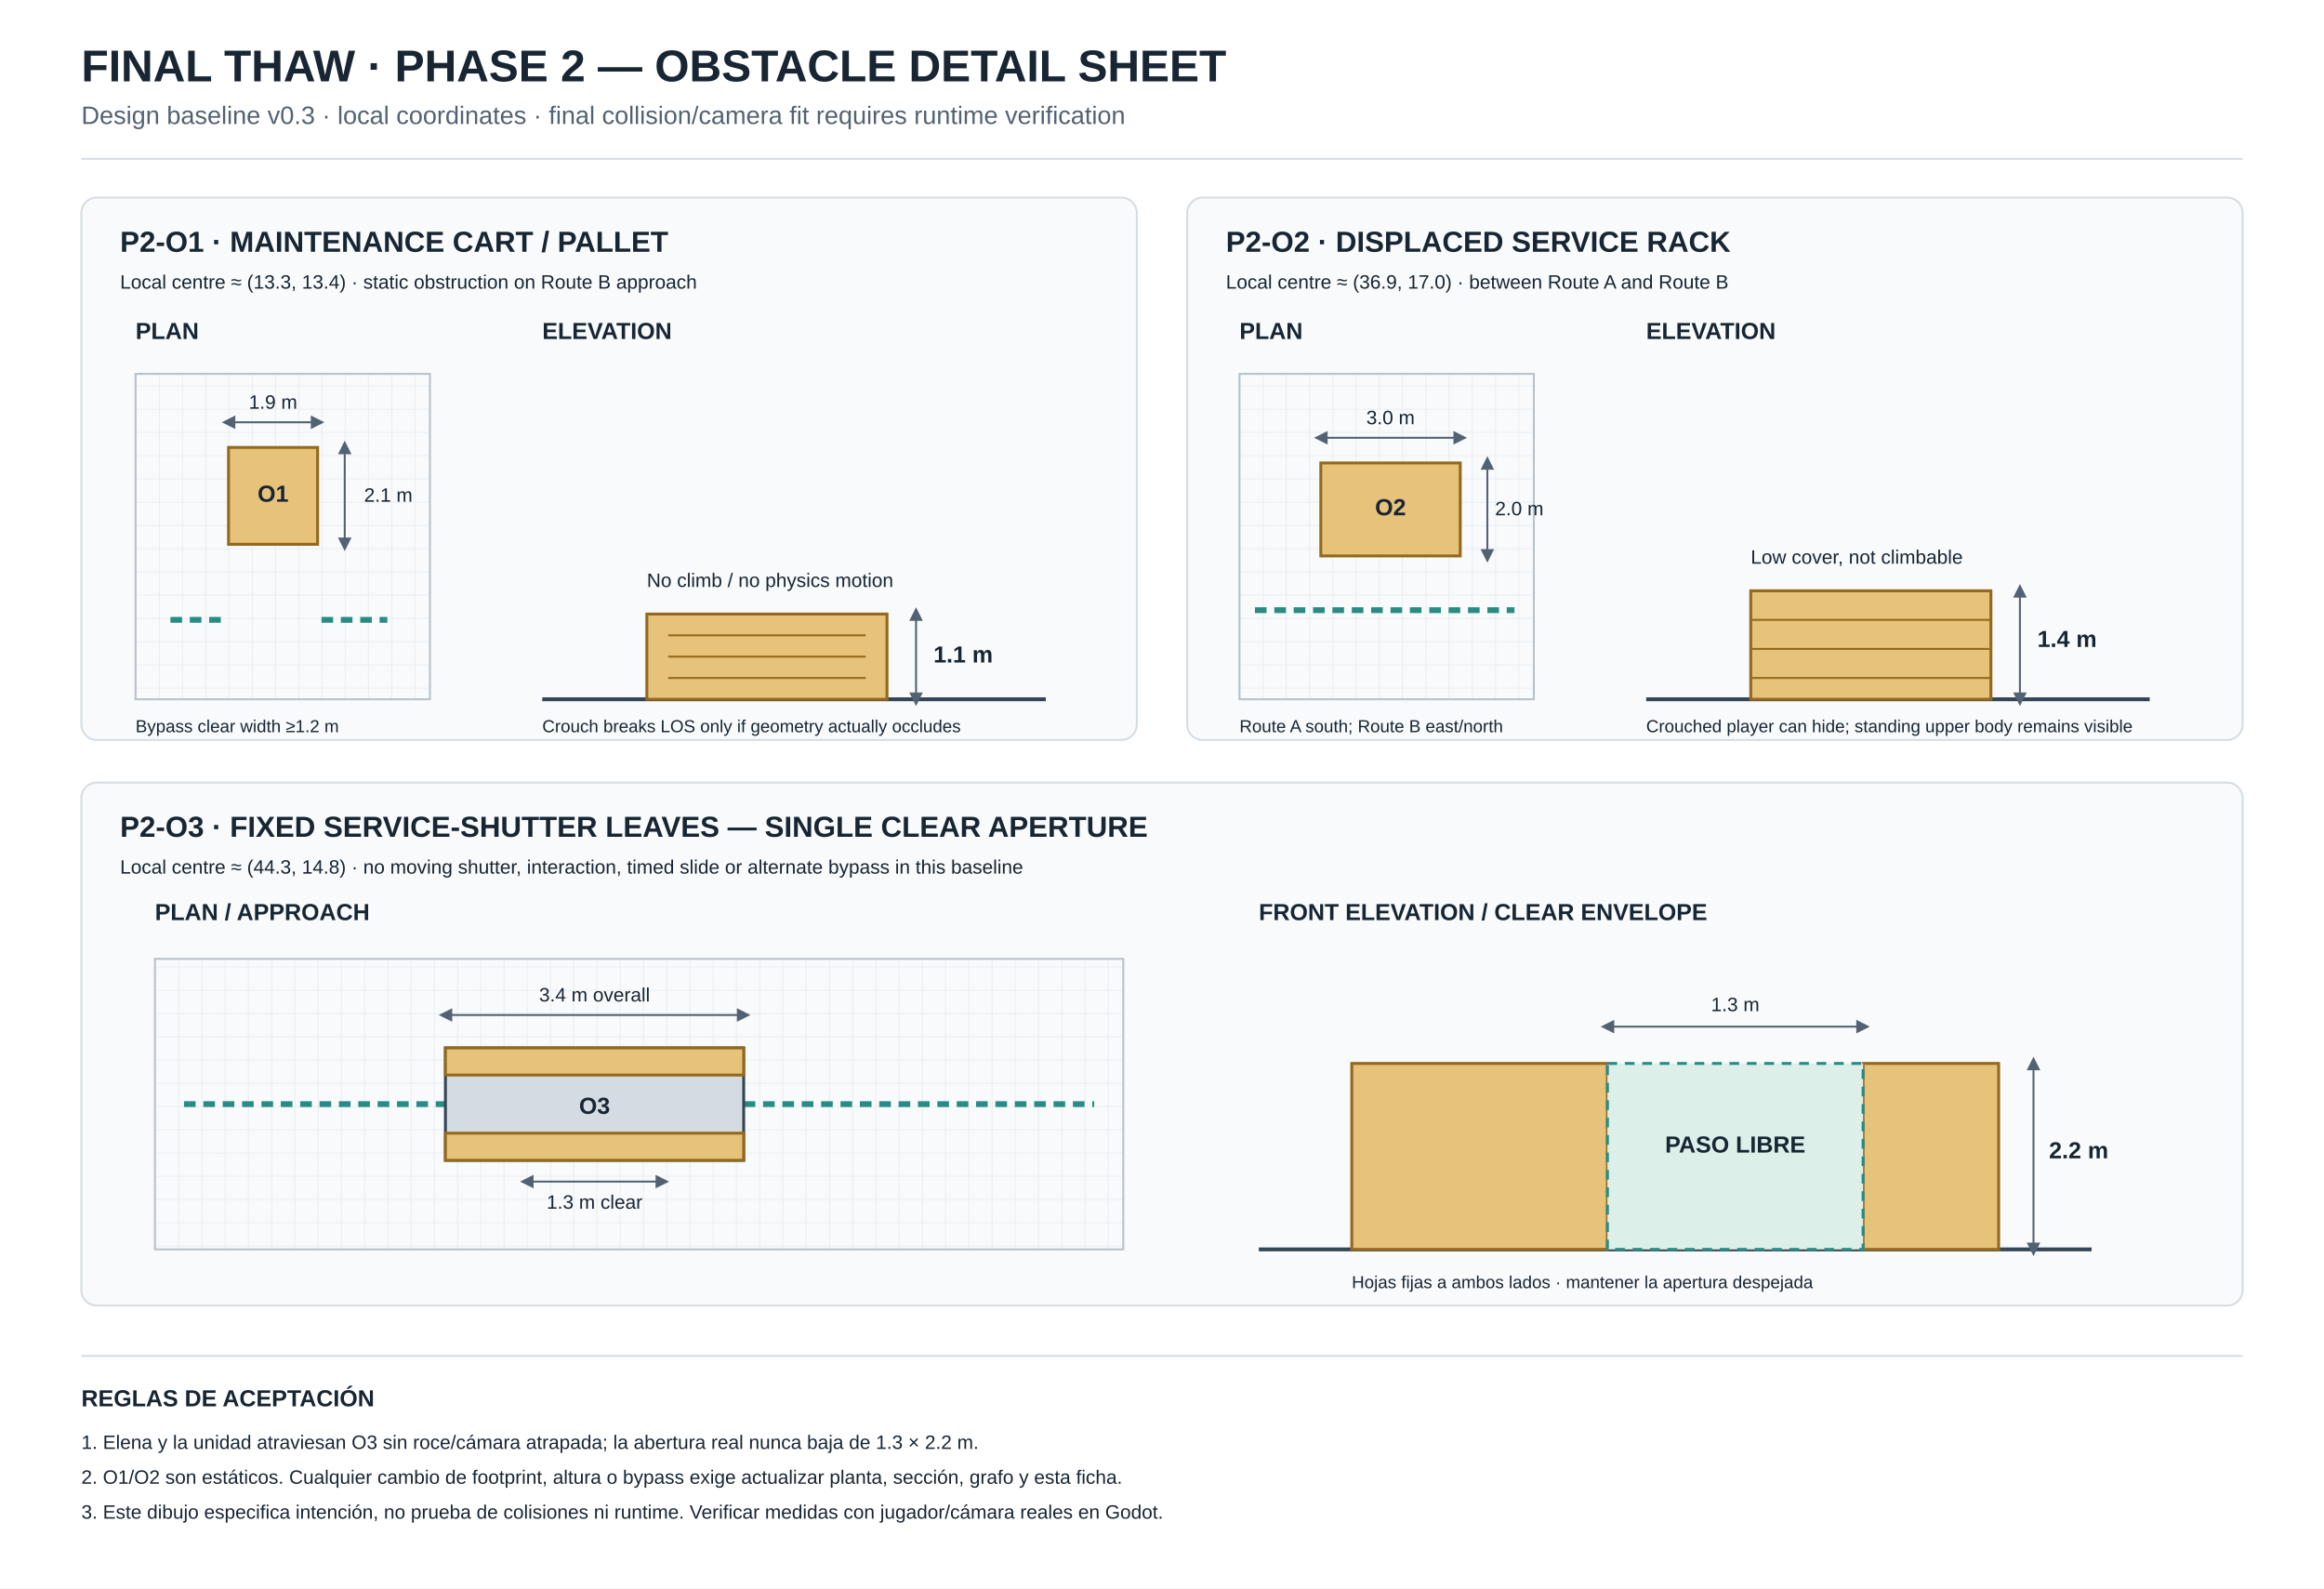
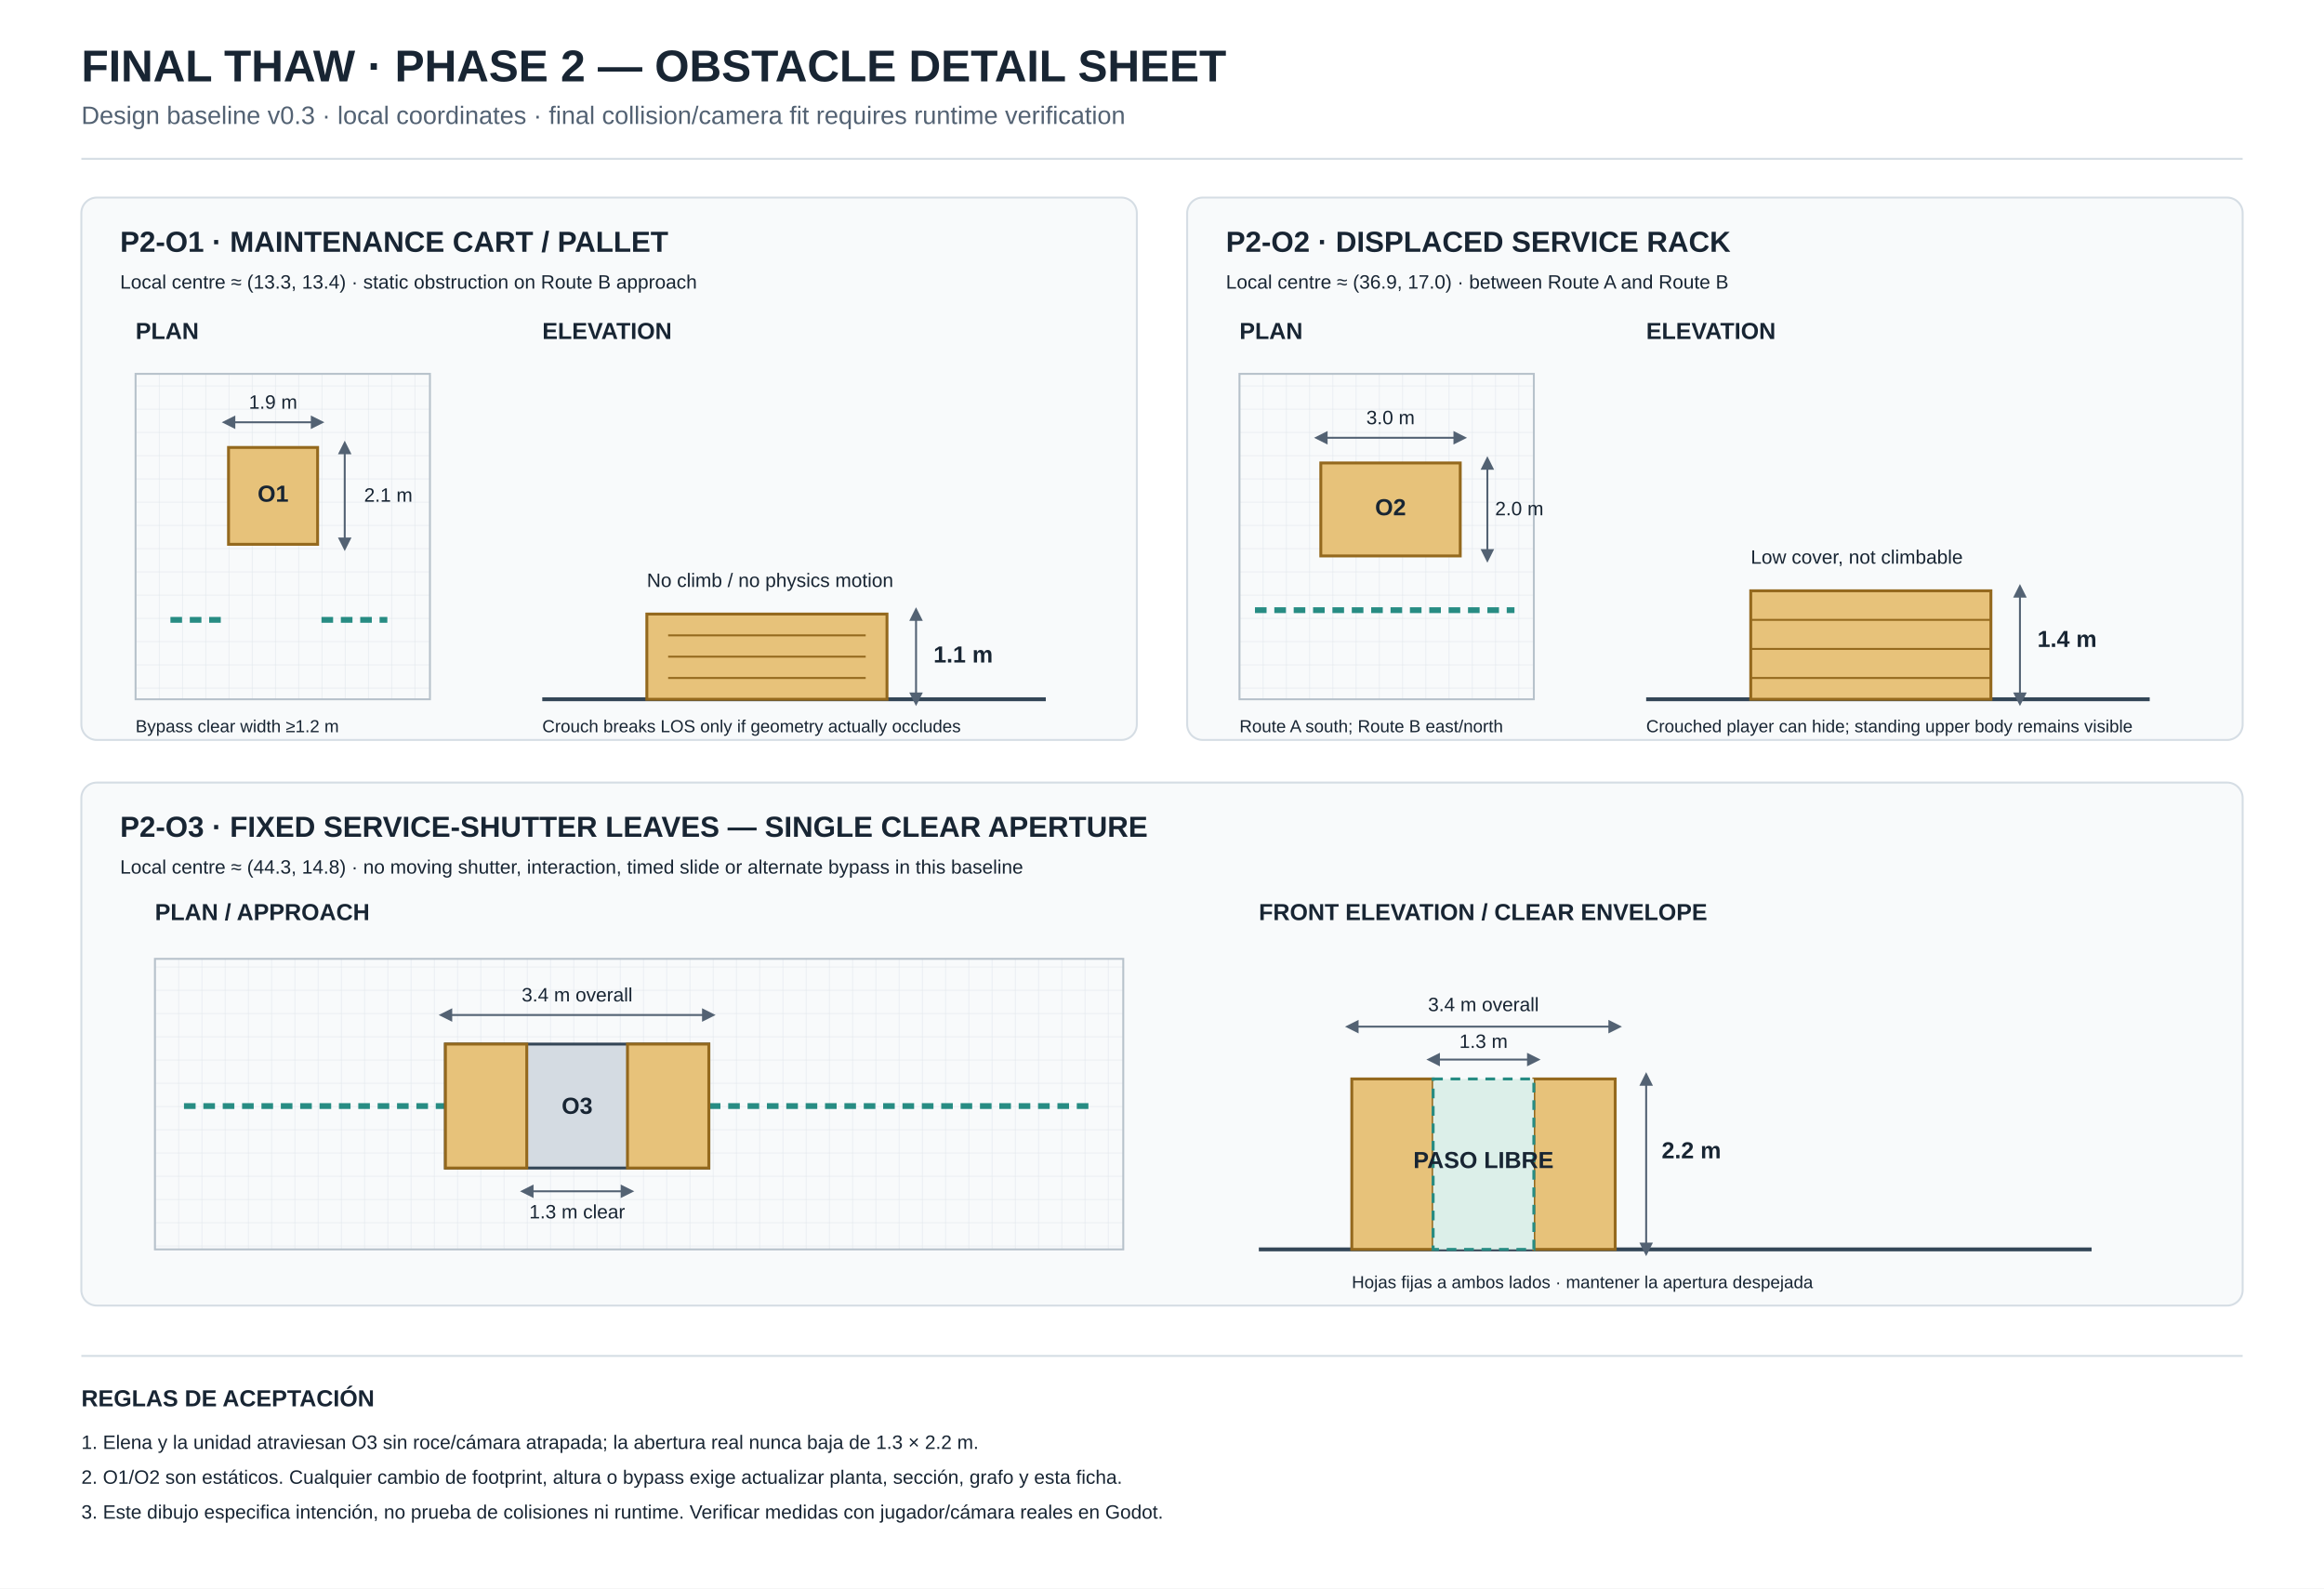
<svg xmlns="http://www.w3.org/2000/svg" width="1200" height="820" viewBox="0 0 1200 820">
  <defs>
    <pattern id="grid" width="12" height="12" patternUnits="userSpaceOnUse">
      <path d="M12 0H0V12" fill="none" stroke="#e4e9ed" stroke-width=".6" />
    </pattern>
    <marker id="dim" markerWidth="7" markerHeight="7" refX="3.5" refY="3.5" orient="auto-start-reverse">
      <path d="M0,0 L7,3.5 L0,7 Z" fill="#536273" />
    </marker>
    <style>
text{font-family:Arial,Helvetica,sans-serif;fill:#182533}.title{font-size:23px;font-weight:700}.sub{font-size:13px;fill:#536273}.h{font-size:15px;font-weight:700}.label{font-size:12px;font-weight:600}.small{font-size:10px}.tiny{font-size:9px}.dim{stroke:#536273;stroke-width:1;marker-start:url(#dim);marker-end:url(#dim)}.ob{fill:#e7c27a;stroke:#94691e;stroke-width:1.5}.route{fill:none;stroke:#278c83;stroke-width:3;stroke-dasharray:6 4}.blocked{fill:#d4dbe2;stroke:#344657;stroke-width:1.5}
</style>
  </defs>
  <rect width="1200" height="820" fill="#fff" />
  <text x="42" y="42" class="title">FINAL THAW · PHASE 2 — OBSTACLE DETAIL SHEET</text>
  <text x="42" y="64" class="sub">Design baseline v0.3 · local coordinates · final collision/camera fit requires runtime verification</text>
  <line x1="42" y1="82" x2="1158" y2="82" stroke="#d5dde4" />
  <rect x="42" y="102" width="545" height="280" rx="8" fill="#f8fafb" stroke="#d5dde4" />
  <text x="62" y="130" class="h">P2-O1 · MAINTENANCE CART / PALLET</text>
  <text x="62" y="149" class="small">Local centre ≈ (13.3, 13.4) · static obstruction on Route B approach</text>
  <g transform="translate(70 175)">
    <text x="0" y="0" class="label">PLAN</text>
    <rect x="0" y="18" width="152" height="168" fill="url(#grid)" stroke="#b7c2cb" />
    <rect x="48" y="56" width="46" height="50" class="ob" />
    <text x="71" y="84" class="label" text-anchor="middle">O1</text>
    <path d="M18 145H46 M96 145H130" class="route" />
    <line x1="48" y1="43" x2="94" y2="43" class="dim" />
    <text x="71" y="36" class="small" text-anchor="middle">1.9 m</text>
    <line x1="108" y1="56" x2="108" y2="106" class="dim" />
    <text x="118" y="84" class="small">2.1 m</text>
    <text x="0" y="203" class="tiny">Bypass clear width ≥1.2 m</text>
  </g>
  <g transform="translate(280 175)">
    <text x="0" y="0" class="label">ELEVATION</text>
    <line x1="0" y1="186" x2="260" y2="186" stroke="#344657" stroke-width="2" />
    <rect x="54" y="142" width="124" height="44" class="ob" />
    <path d="M65 153H167 M65 164H167 M65 175H167" stroke="#94691e" stroke-width="1" />
    <line x1="193" y1="142" x2="193" y2="186" class="dim" />
    <text x="202" y="167" class="label">1.1 m</text>
    <text x="54" y="128" class="small">No climb / no physics motion</text>
    <text x="0" y="203" class="tiny">Crouch breaks LOS only if geometry actually occludes</text>
  </g>
  <rect x="613" y="102" width="545" height="280" rx="8" fill="#f8fafb" stroke="#d5dde4" />
  <text x="633" y="130" class="h">P2-O2 · DISPLACED SERVICE RACK</text>
  <text x="633" y="149" class="small">Local centre ≈ (36.9, 17.0) · between Route A and Route B</text>
  <g transform="translate(640 175)">
    <text x="0" y="0" class="label">PLAN</text>
    <rect x="0" y="18" width="152" height="168" fill="url(#grid)" stroke="#b7c2cb" />
    <rect x="42" y="64" width="72" height="48" class="ob" />
    <text x="78" y="91" class="label" text-anchor="middle">O2</text>
    <path d="M8 140H142" class="route" />
    <line x1="42" y1="51" x2="114" y2="51" class="dim" />
    <text x="78" y="44" class="small" text-anchor="middle">3.0 m</text>
    <line x1="128" y1="64" x2="128" y2="112" class="dim" />
    <text x="132" y="91" class="small">2.0 m</text>
    <text x="0" y="203" class="tiny">Route A south; Route B east/north</text>
  </g>
  <g transform="translate(850 175)">
    <text x="0" y="0" class="label">ELEVATION</text>
    <line x1="0" y1="186" x2="260" y2="186" stroke="#344657" stroke-width="2" />
    <rect x="54" y="130" width="124" height="56" class="ob" />
    <path d="M54 145H178 M54 160H178 M54 175H178" stroke="#94691e" stroke-width="1" />
    <line x1="193" y1="130" x2="193" y2="186" class="dim" />
    <text x="202" y="159" class="label">1.4 m</text>
    <text x="54" y="116" class="small">Low cover, not climbable</text>
    <text x="0" y="203" class="tiny">Crouched player can hide; standing upper body remains visible</text>
  </g>
  <rect x="42" y="404" width="1116" height="270" rx="8" fill="#f8fafb" stroke="#d5dde4" />
  <text x="62" y="432" class="h">P2-O3 · FIXED SERVICE-SHUTTER LEAVES — SINGLE CLEAR APERTURE</text>
  <text x="62" y="451" class="small">Local centre ≈ (44.3, 14.8) · no moving shutter, interaction, timed slide or alternate bypass in this baseline</text>
  <g transform="translate(80 475)">
    <text x="0" y="0" class="label">PLAN / APPROACH</text>
    <rect x="0" y="20" width="500" height="150" fill="url(#grid)" stroke="#b7c2cb" />
-     <path d="M15 95H150 M304 95H485" class="route" />
-     <rect x="150" y="66" width="154" height="58" class="blocked" />
-     <rect x="150" y="66" width="154" height="14" class="ob" />
-     <rect x="150" y="110" width="154" height="14" class="ob" />
-     <text x="227" y="100" class="label" text-anchor="middle">O3</text>
-     <line x1="150" y1="49" x2="304" y2="49" class="dim" />
-     <text x="227" y="42" class="small" text-anchor="middle">3.4 m overall</text>
-     <line x1="192" y1="135" x2="262" y2="135" class="dim" />
-     <text x="227" y="149" class="small" text-anchor="middle">1.3 m clear</text>
+     <path d="M15 96H150 M286 96H485" class="route" />
+     <rect x="150" y="64" width="136" height="64" class="blocked" />
+     <rect x="150" y="64" width="42" height="64" class="ob" />
+     <rect x="244" y="64" width="42" height="64" class="ob" />
+     <text x="218" y="100" class="label" text-anchor="middle">O3</text>
+     <line x1="150" y1="49" x2="286" y2="49" class="dim" />
+     <text x="218" y="42" class="small" text-anchor="middle">3.4 m overall</text>
+     <line x1="192" y1="140" x2="244" y2="140" class="dim" />
+     <text x="218" y="154" class="small" text-anchor="middle">1.3 m clear</text>
  </g>
  <g transform="translate(650 475)">
    <text x="0" y="0" class="label">FRONT ELEVATION / CLEAR ENVELOPE</text>
    <line x1="0" y1="170" x2="430" y2="170" stroke="#344657" stroke-width="2" />
-     <rect x="48" y="74" width="132" height="96" class="ob" />
-     <rect x="312" y="74" width="70" height="96" class="ob" />
-     <rect x="180" y="74" width="132" height="96" fill="#dcefe9" stroke="#278c83" stroke-width="1.5" stroke-dasharray="5 4" />
-     <text x="246" y="120" class="label" text-anchor="middle">PASO LIBRE</text>
-     <line x1="180" y1="55" x2="312" y2="55" class="dim" />
-     <text x="246" y="47" class="small" text-anchor="middle">1.3 m</text>
-     <line x1="400" y1="74" x2="400" y2="170" class="dim" />
-     <text x="408" y="123" class="label">2.2 m</text>
+     <rect x="48" y="82" width="42" height="88" class="ob" />
+     <rect x="142" y="82" width="42" height="88" class="ob" />
+     <rect x="90" y="82" width="52" height="88" fill="#dcefe9" stroke="#278c83" stroke-width="1.5" stroke-dasharray="5 4" />
+     <text x="116" y="128" class="label" text-anchor="middle">PASO LIBRE</text>
+     <line x1="48" y1="55" x2="184" y2="55" class="dim" />
+     <text x="116" y="47" class="small" text-anchor="middle">3.4 m overall</text>
+     <line x1="90" y1="72" x2="142" y2="72" class="dim" />
+     <text x="116" y="66" class="small" text-anchor="middle">1.3 m</text>
+     <line x1="200" y1="82" x2="200" y2="170" class="dim" />
+     <text x="208" y="123" class="label">2.2 m</text>
    <text x="48" y="190" class="tiny">Hojas fijas a ambos lados · mantener la apertura despejada</text>
  </g>
  <line x1="42" y1="700" x2="1158" y2="700" stroke="#d5dde4" />
  <text x="42" y="726" class="label">REGLAS DE ACEPTACIÓN</text>
  <text x="42" y="748" class="small">1. Elena y la unidad atraviesan O3 sin roce/cámara atrapada; la abertura real nunca baja de 1.3 × 2.2 m.</text>
  <text x="42" y="766" class="small">2. O1/O2 son estáticos. Cualquier cambio de footprint, altura o bypass exige actualizar planta, sección, grafo y esta ficha.</text>
  <text x="42" y="784" class="small">3. Este dibujo especifica intención, no prueba de colisiones ni runtime. Verificar medidas con jugador/cámara reales en Godot.</text>
</svg>
